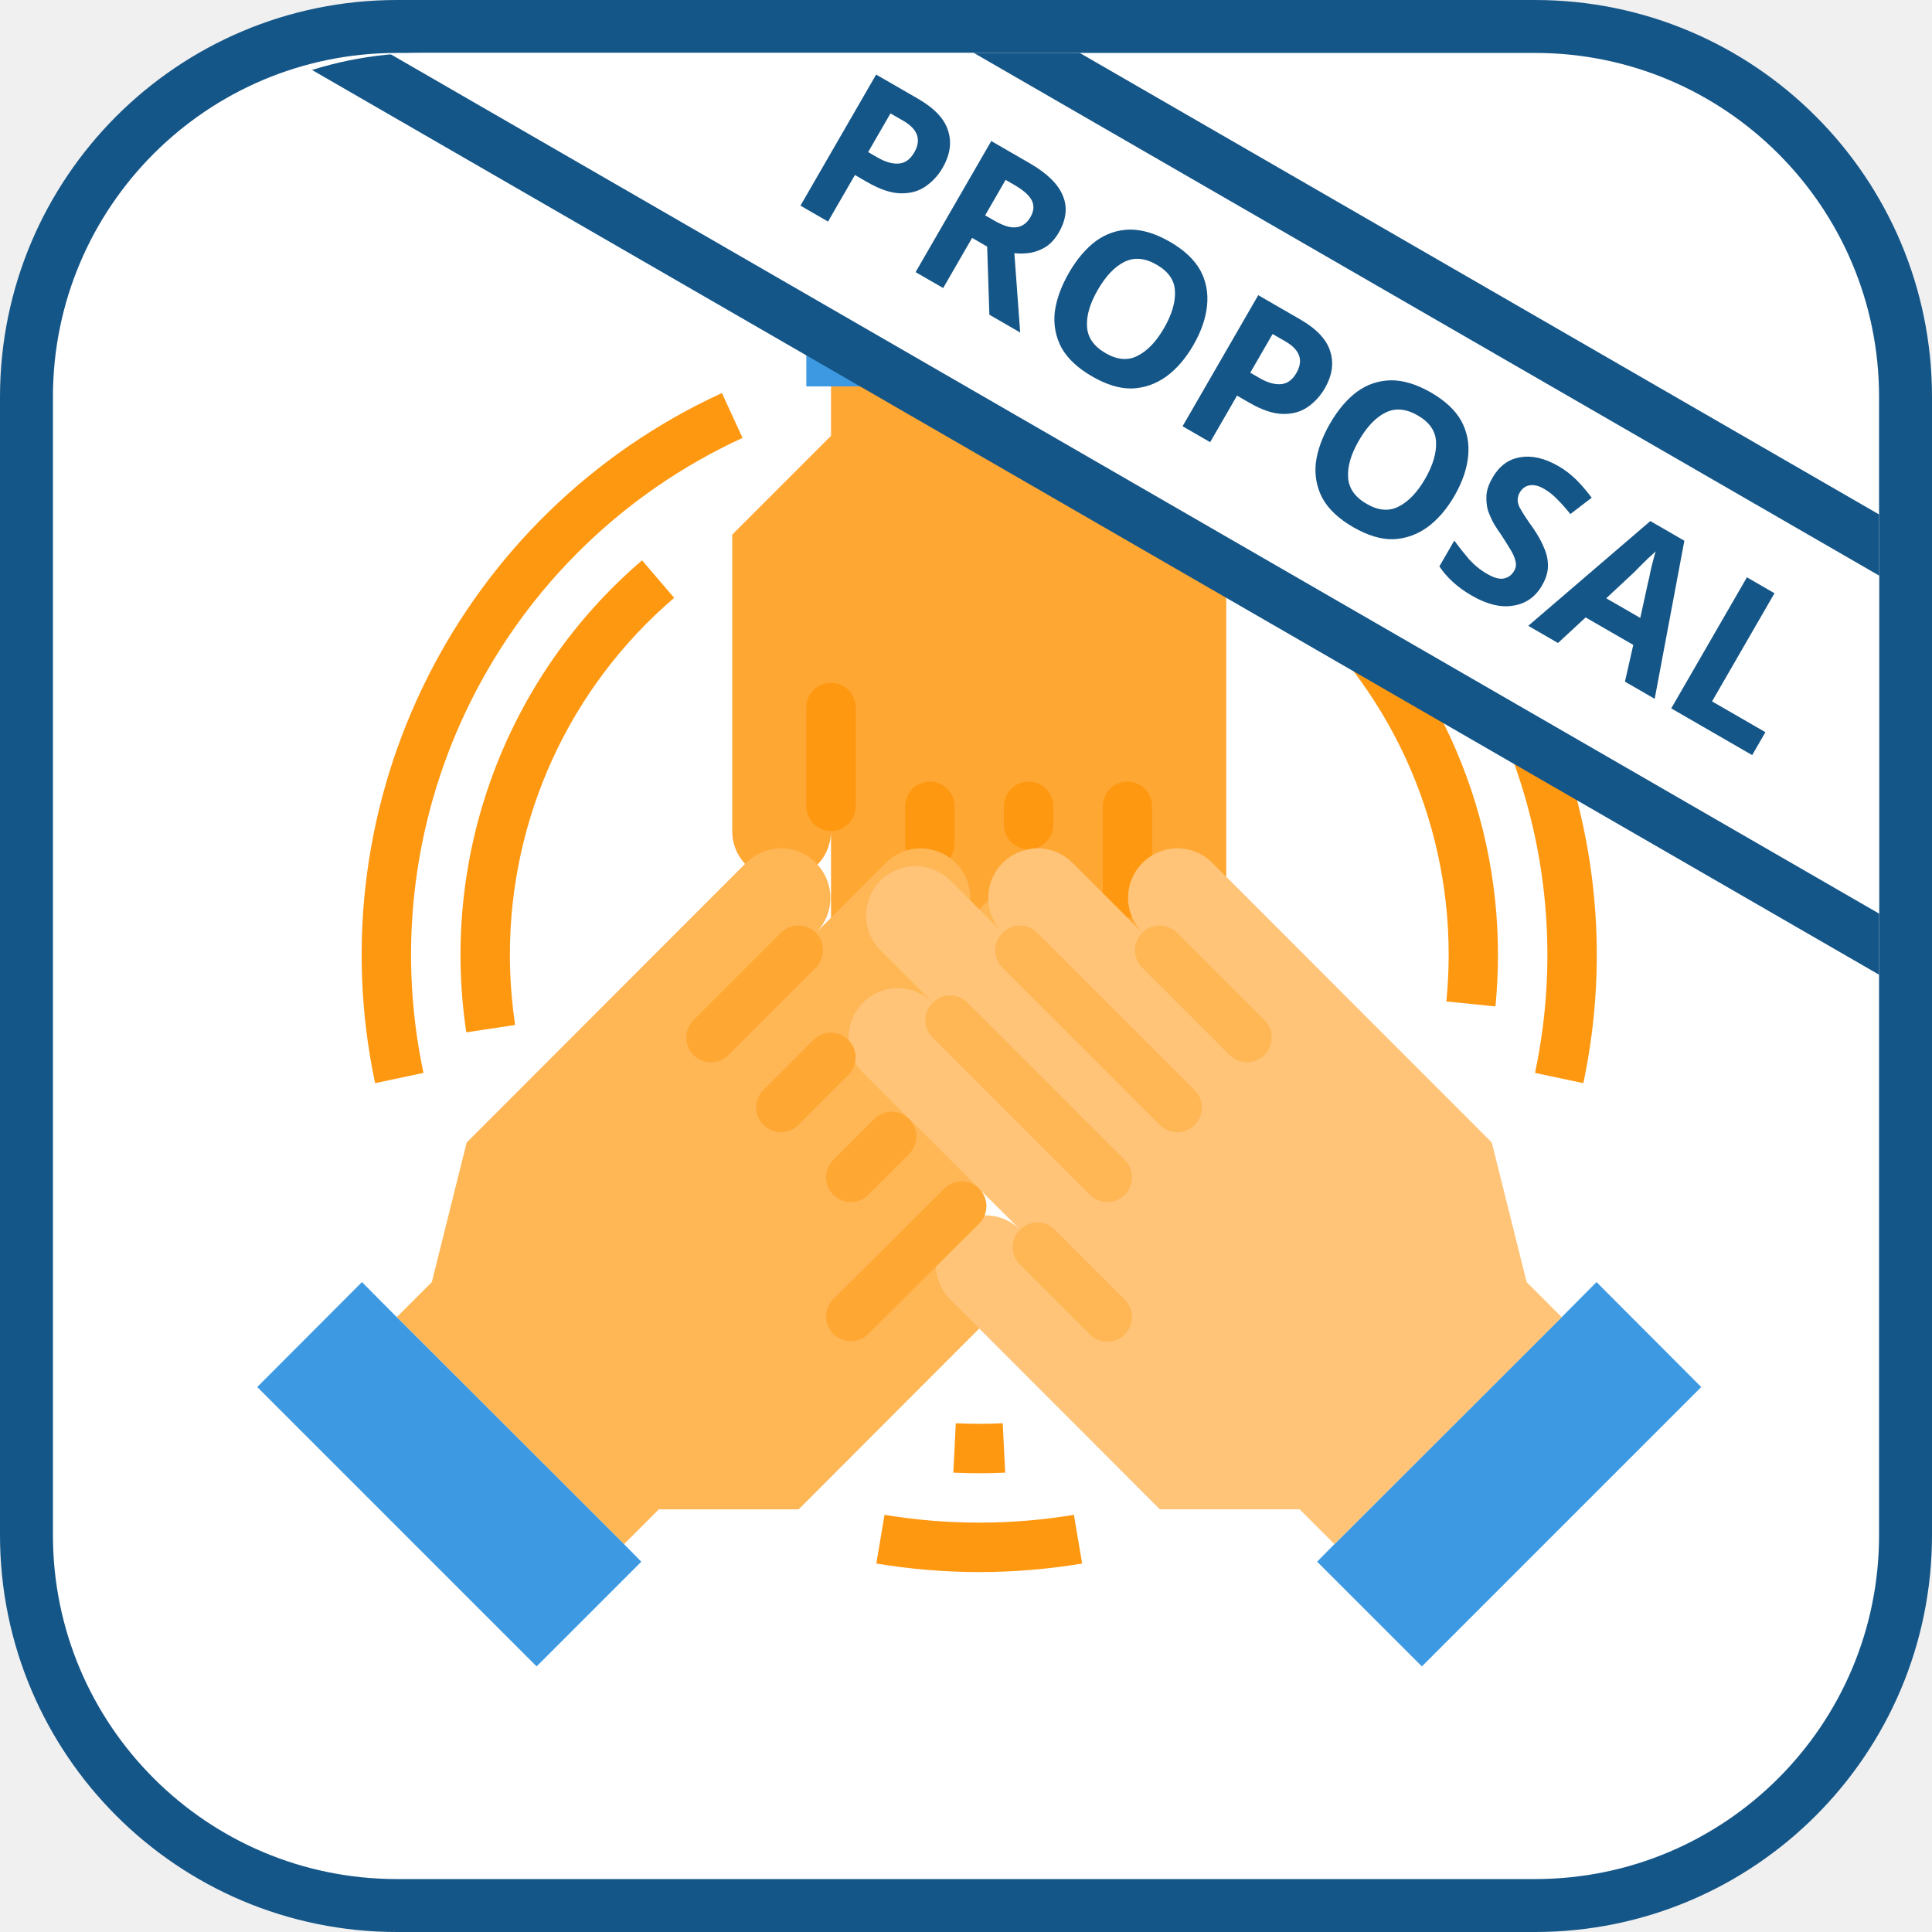
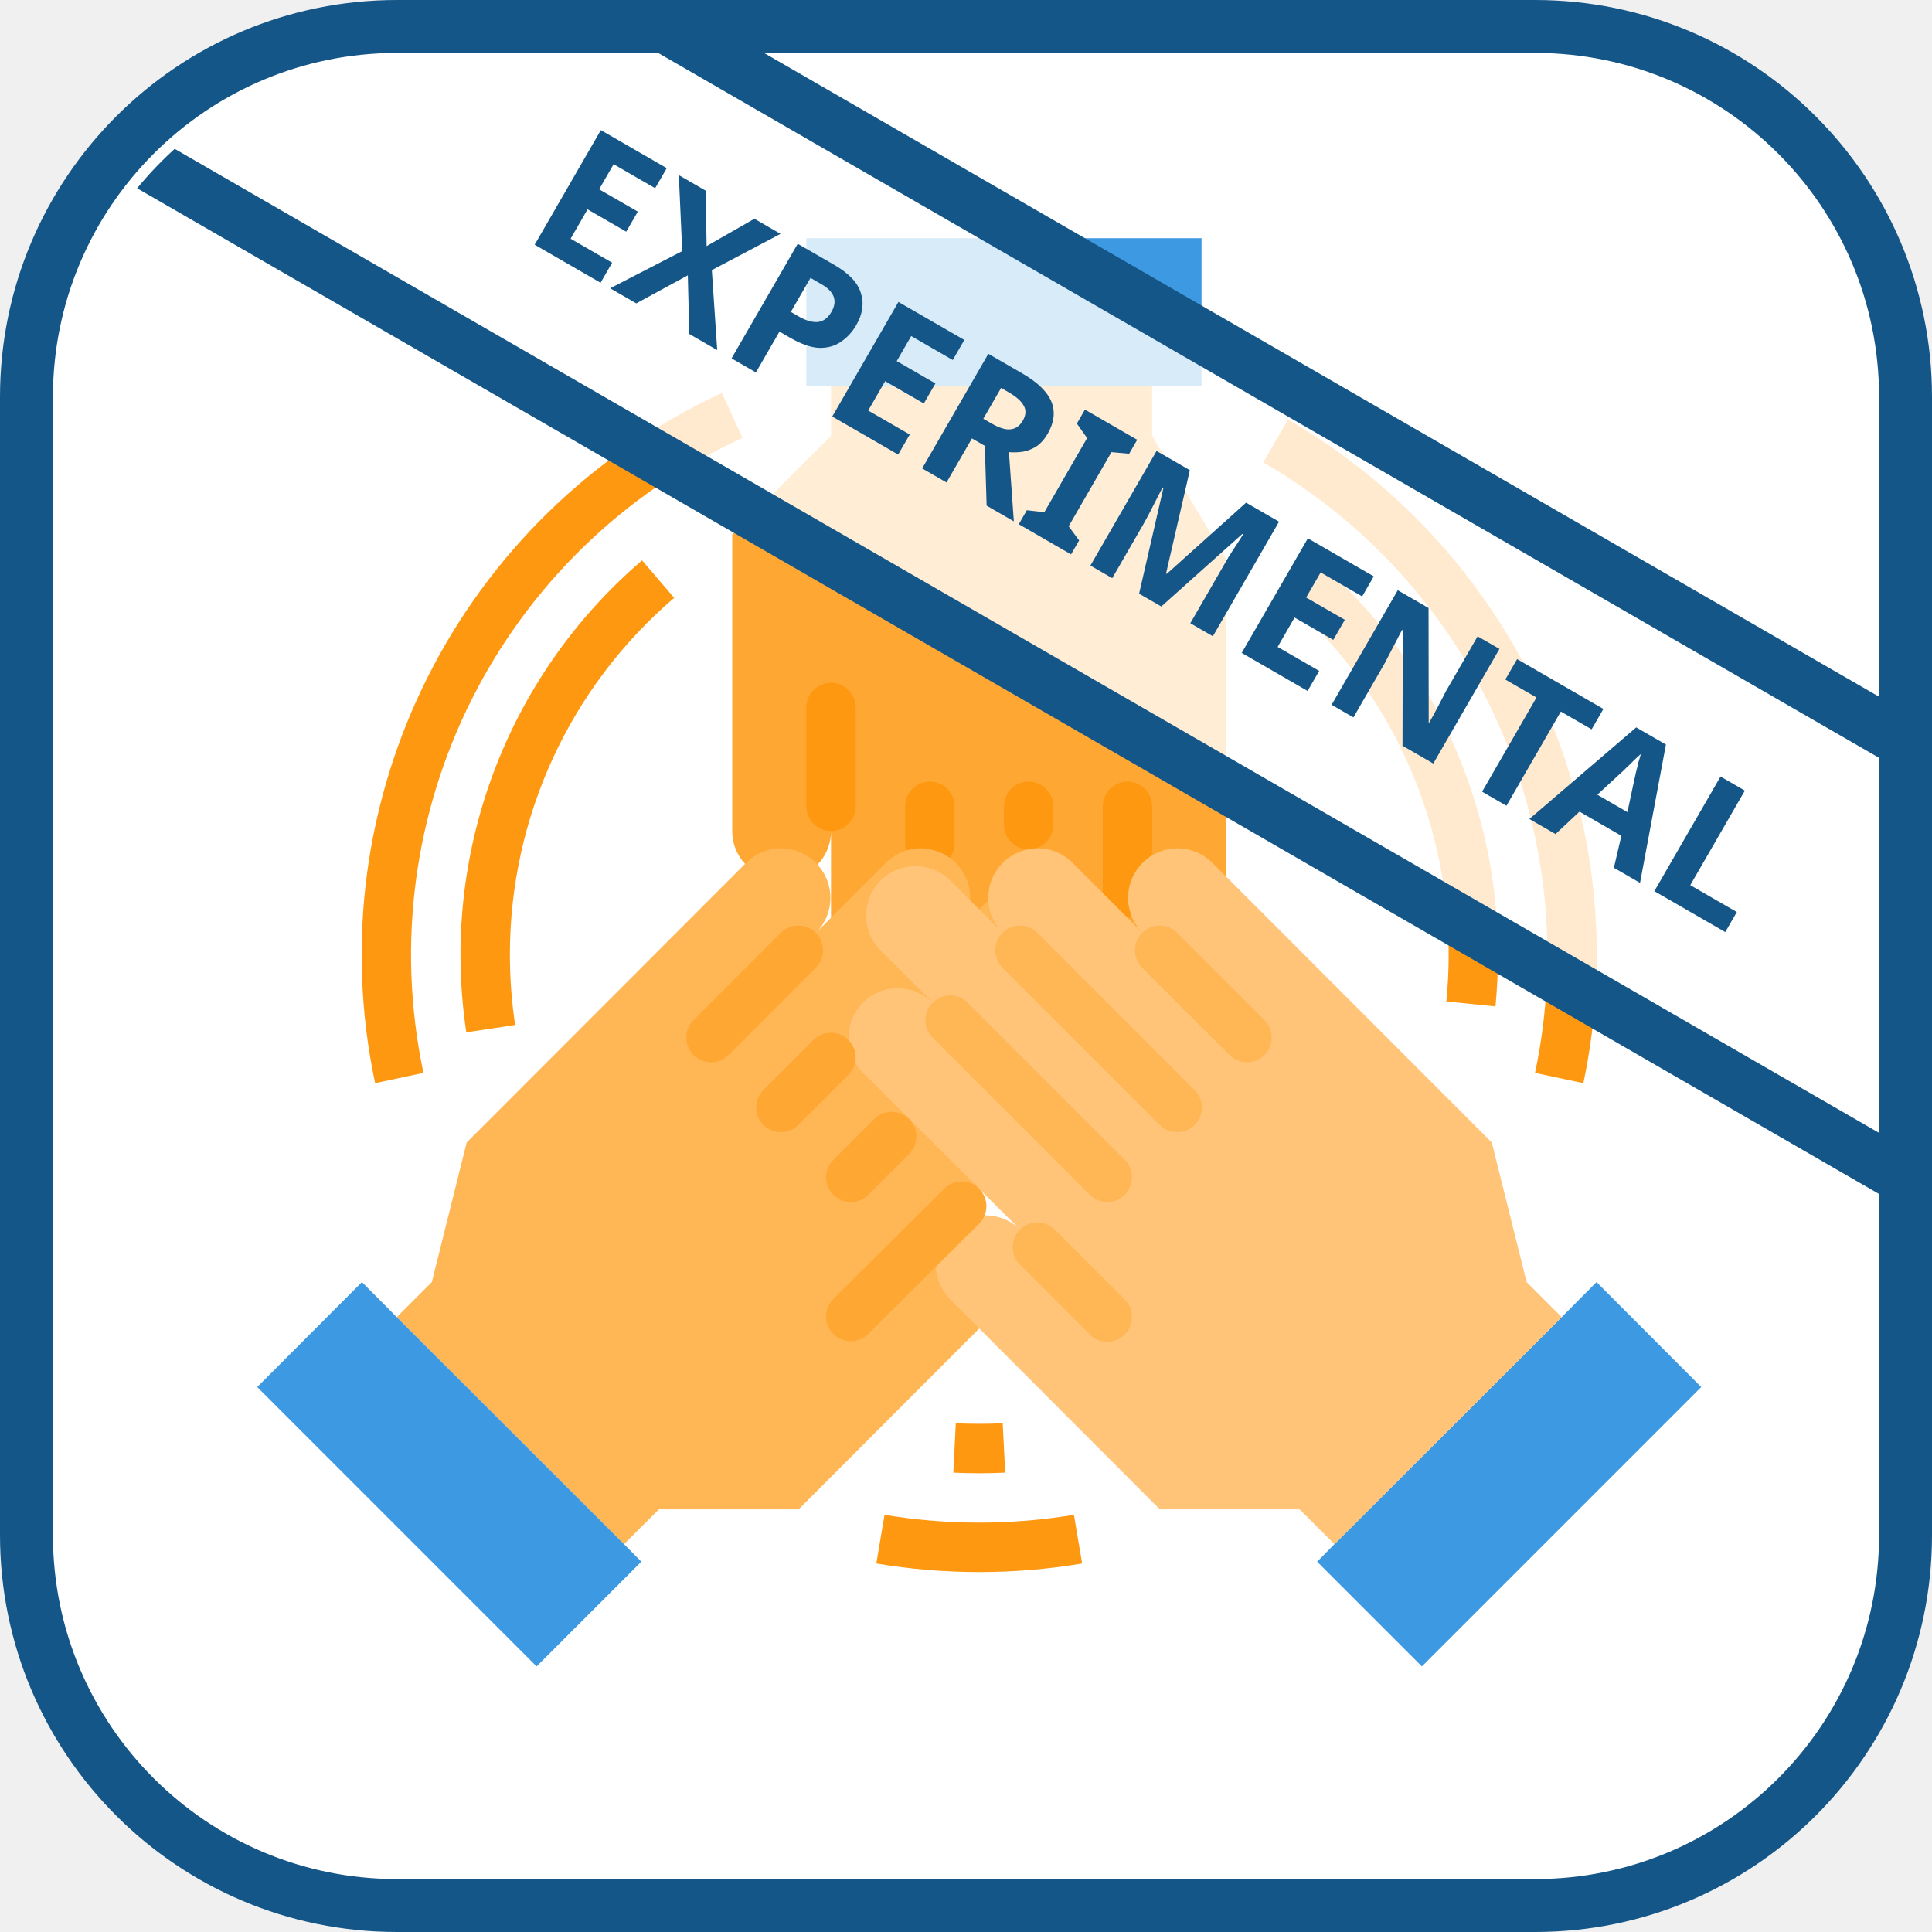
<svg xmlns="http://www.w3.org/2000/svg" xmlns:xlink="http://www.w3.org/1999/xlink" width="73px" height="73px" viewBox="0 0 73 73" version="1.1">
  <defs>
    <rect id="path-1" x="0" y="0" width="69" height="69" rx="14" />
  </defs>
  <g id="web-components/form-participation" stroke="none" stroke-width="1" fill="none" fill-rule="evenodd">
    <g id="container" transform="translate(2, 2)" fill="#FFFFFF" fill-rule="nonzero" stroke="#155688" stroke-width="2">
      <rect id="mask" x="-1" y="-1" width="71" height="71" rx="14" />
    </g>
    <g id="participation" transform="translate(9, 9)" fill-rule="nonzero">
      <path d="M37.333,12.133 L37.333,27.067 C37.336,27.562 37.137,28.037 36.783,28.383 C36.703,28.462 36.619,28.537 36.531,28.607 C36.216,28.819 35.846,28.933 35.467,28.933 C34.437,28.93 33.603,28.096 33.6,27.067 L33.6,30.8 C33.602,30.85 33.599,30.9 33.591,30.949 C33.509,31.916 32.703,32.66 31.733,32.667 C31.589,32.665 31.445,32.65 31.304,32.62 C30.463,32.416 29.87,31.665 29.867,30.8 L29.867,33.6 C29.868,33.781 29.839,33.96 29.783,34.132 C29.604,34.734 29.134,35.204 28.532,35.383 C28.186,35.495 27.814,35.495 27.468,35.383 C26.868,35.202 26.398,34.732 26.217,34.132 C26.161,33.96 26.132,33.781 26.133,33.6 L26.133,30.8 C26.136,31.295 25.937,31.77 25.583,32.116 C25.339,32.363 25.032,32.537 24.696,32.62 C24.555,32.65 24.411,32.665 24.267,32.667 C23.295,32.665 22.487,31.918 22.409,30.949 C22.401,30.9 22.398,30.85 22.4,30.8 L22.4,22.4 C22.402,22.594 22.371,22.786 22.307,22.969 C22.226,23.234 22.082,23.474 21.887,23.669 C21.877,23.687 21.865,23.703 21.849,23.716 C21.49,24.081 20.996,24.28 20.484,24.266 C19.973,24.252 19.49,24.025 19.152,23.641 C18.837,23.305 18.663,22.861 18.667,22.4 L18.667,11.2 L22.4,7.467 L22.4,5.6 L34.533,5.6 L34.533,7.467 L37.333,12.133 Z" id="Shape" fill="#FFA733" />
      <rect id="Rectangle-path" fill="#FF9811" x="32.667" y="20.533" width="1.867" height="5.143" rx="0.933" />
      <rect id="Rectangle-path" fill="#FF9811" x="28.933" y="20.533" width="1.867" height="2.557" rx="0.933" />
      <rect id="Rectangle-path" fill="#FF9811" x="25.2" y="20.533" width="1.867" height="3.276" rx="0.933" />
      <path d="M32.937,30.296 C32.921,30.761 32.727,31.202 32.396,31.528 L30.641,33.283 L29.783,34.132 L28.532,35.383 L28,35.924 L26.469,37.445 C26.819,37.106 27.289,36.918 27.776,36.923 C27.852,36.918 27.928,36.928 28,36.951 C28.414,36.983 28.802,37.166 29.092,37.464 C29.443,37.814 29.639,38.289 29.639,38.785 C29.639,39.28 29.443,39.755 29.092,40.105 L28,41.197 L27.067,42.131 L21.177,48.029 L15.895,48.029 L14.579,49.345 L5.992,40.768 L7.317,39.443 L8.633,34.169 L19.152,23.641 L19.189,23.604 C19.542,23.254 20.018,23.056 20.515,23.053 C21.009,23.055 21.483,23.253 21.831,23.604 C21.852,23.624 21.87,23.646 21.887,23.669 C22.562,24.404 22.537,25.54 21.831,26.245 L22.4,25.676 L24.472,23.604 C24.823,23.251 25.3,23.053 25.797,23.053 C25.91,23.052 26.023,23.064 26.133,23.091 C27.052,23.258 27.704,24.081 27.655,25.013 C27.638,25.478 27.445,25.919 27.113,26.245 L29.092,24.267 C29.445,23.924 29.916,23.731 30.408,23.725 C31.162,23.725 31.843,24.178 32.133,24.874 C32.423,25.571 32.265,26.373 31.733,26.908 L30.641,28 L29.867,28.775 L29.755,28.887 C29.79,28.853 29.827,28.822 29.867,28.793 C30.176,28.518 30.572,28.359 30.987,28.345 C31.017,28.338 31.049,28.334 31.08,28.336 C31.59,28.338 32.077,28.548 32.428,28.919 C32.779,29.289 32.963,29.787 32.937,30.296 Z" id="Shape" fill="#FFB655" />
      <polygon id="Shape" fill="#3D9AE2" points="51.324 39.443 55.281 43.409 44.725 53.965 40.768 50.008 41.421 49.345 50.008 40.768" />
      <polygon id="Shape" fill="#3D9AE2" points="36.4 0 36.4 5.6 34.533 5.6 22.4 5.6 21.467 5.6 21.467 0" />
      <polygon id="Shape" fill="#3D9AE2" points="14.579 49.345 15.232 50.008 11.275 53.965 0.719 43.409 4.676 39.443 5.992 40.768" />
      <path d="M50.008,40.768 L41.421,49.345 L40.105,48.029 L34.823,48.029 L28,41.197 L26.908,40.105 C26.557,39.755 26.361,39.28 26.361,38.785 C26.361,38.289 26.557,37.814 26.908,37.464 C27.198,37.166 27.586,36.983 28,36.951 C28.072,36.928 28.148,36.918 28.224,36.923 C28.711,36.918 29.181,37.106 29.531,37.445 L28,35.924 L27.468,35.383 L26.217,34.132 L25.359,33.283 L23.604,31.528 C23.273,31.202 23.079,30.761 23.063,30.296 C23.037,29.787 23.221,29.289 23.572,28.919 C23.923,28.548 24.41,28.338 24.92,28.336 C24.951,28.334 24.983,28.338 25.013,28.345 C25.428,28.359 25.824,28.518 26.133,28.793 C26.173,28.822 26.21,28.853 26.245,28.887 L26.133,28.775 L25.359,28 L24.267,26.908 C23.735,26.373 23.577,25.571 23.867,24.874 C24.157,24.178 24.838,23.725 25.592,23.725 C26.084,23.731 26.555,23.924 26.908,24.267 L28.887,26.245 C28.555,25.919 28.362,25.478 28.345,25.013 C28.296,24.081 28.948,23.258 29.867,23.091 C29.977,23.064 30.09,23.052 30.203,23.053 C30.7,23.053 31.177,23.251 31.528,23.604 L33.6,25.676 L34.169,26.245 C33.637,25.711 33.477,24.909 33.765,24.211 C34.053,23.514 34.731,23.057 35.485,23.053 C35.982,23.056 36.458,23.254 36.811,23.604 L37.333,24.127 L47.367,34.169 L48.683,39.443 L50.008,40.768 Z" id="Shape" fill="#FFC477" />
      <rect id="Rectangle-path" fill="#FFA733" transform="translate(19.51467, 28.55418) rotate(-45) translate(-19.51467, -28.55418) " x="16.248" y="27.621" width="6.532" height="1.866" rx="0.933" />
      <rect id="Rectangle-path" fill="#FFA733" transform="translate(21.45131, 31.89945) rotate(-45) translate(-21.45131, -31.89945) " x="19.181" y="30.966" width="4.54" height="1.866" rx="0.933" />
      <rect id="Rectangle-path" fill="#FFA733" transform="translate(23.91896, 34.71466) rotate(-45) translate(-23.91896, -34.71466) " x="21.893" y="33.781" width="4.051" height="1.866" rx="0.933" />
      <rect id="Rectangle-path" fill="#FFA733" transform="translate(25.24212, 38.65789) rotate(-44.83792) translate(-25.24212, -38.65789) " x="21.353" y="37.725" width="7.779" height="1.866" rx="0.933" />
      <g id="Group" transform="translate(3.733333, 5.6)" fill="#FF9811">
        <path d="M4.886,24.406 C3.877,17.714 6.387,10.974 11.527,6.572 L12.74,7.99 C8.8,11.358 6.532,16.283 6.533,21.467 C6.533,22.357 6.599,23.247 6.731,24.128 L4.886,24.406 Z" id="Shape" />
        <path d="M24.267,41.067 C23.938,41.067 23.613,41.058 23.288,41.043 L23.381,39.177 C23.969,39.206 24.568,39.206 25.154,39.177 L25.248,41.043 C24.92,41.058 24.595,41.067 24.267,41.067 Z" id="Shape" />
        <path d="M43.773,23.427 L41.916,23.24 C41.974,22.657 42.004,22.059 42.004,21.467 C42.005,16.283 39.737,11.358 35.797,7.99 L37.01,6.572 C41.364,10.295 43.869,15.738 43.867,21.467 C43.867,22.12 43.834,22.781 43.773,23.427 Z" id="Shape" />
        <path d="M1.44,26.327 C-0.822,15.641 4.619,4.812 14.544,0.25 L15.323,1.946 C6.191,6.144 1.184,16.107 3.267,25.939 L1.44,26.327 Z" id="Shape" />
        <path d="M24.267,44.8 C22.964,44.8 21.663,44.692 20.378,44.477 L20.688,42.637 C23.058,43.03 25.476,43.03 27.845,42.637 L28.155,44.477 C26.87,44.692 25.569,44.8 24.267,44.8 Z" id="Shape" />
        <path d="M47.093,26.327 L45.267,25.939 C47.194,16.839 43.051,7.531 35,2.872 L35.933,1.255 C44.684,6.32 49.187,16.436 47.093,26.327 Z" id="Shape" />
      </g>
      <rect id="Rectangle-path" fill="#FFB655" transform="translate(36.4678, 28.5545) rotate(-45) translate(-36.4678, -28.5545) " x="35.535" y="25.288" width="1.866" height="6.532" rx="0.933" />
      <rect id="Rectangle-path" fill="#FFB655" transform="translate(32.50916, 29.8759) rotate(-45) translate(-32.50916, -29.8759) " x="31.576" y="24.743" width="1.866" height="10.265" rx="0.933" />
      <rect id="Rectangle-path" fill="#FFB655" transform="translate(29.86876, 32.5165) rotate(-45) translate(-29.86876, -32.5165) " x="28.936" y="27.384" width="1.866" height="10.265" rx="0.933" />
      <rect id="Rectangle-path" fill="#FFB655" transform="translate(31.51772, 39.44443) rotate(-45) translate(-31.51772, -39.44443) " x="30.585" y="36.645" width="1.866" height="5.599" rx="0.933" />
      <path d="M22.4,16.8 C21.885,16.8 21.467,17.218 21.467,17.733 L21.467,21.467 C21.467,21.982 21.885,22.4 22.4,22.4 C22.915,22.4 23.333,21.982 23.333,21.467 L23.333,17.733 C23.333,17.218 22.915,16.8 22.4,16.8 Z" id="Shape" fill="#FF9811" />
    </g>
    <g id="Group-2" transform="translate(2, 2)">
      <g id="Rectangle-5">
        <mask id="mask-2" fill="white">
          <use xlink:href="#path-1" />
        </mask>
        <g id="Mask" fill-rule="nonzero" />
        <g id="Group-3" mask="url(#mask-2)">
-           <g transform="translate(48.5, 14) rotate(-330) translate(-48.5, -14) translate(6, 6)">
-             <rect id="Rectangle-5" stroke="#155688" stroke-width="2" fill="#FFFFFF" fill-rule="nonzero" transform="translate(42.53045, 8.258053) rotate(-90) translate(-42.53045, -8.258053) " x="36" y="-33" width="13.061" height="82.516" />
-             <text id="PROPOSAL" stroke="none" fill="none" font-family="Rubik-Bold, Rubik" font-size="8" font-weight="bold">
-               <tspan x="20.124" y="11" fill="#155688">PROPOSAL</tspan>
+           <g transform="translate(36.93782, 15.36603) rotate(-330) translate(-36.93782, -15.36603) translate(-12.56218, 6.366025)">
+             <rect id="Rectangle-5" stroke="#155688" stroke-width="2" fill-opacity="0.8" fill="#FFFFFF" fill-rule="nonzero" transform="translate(49.39425, 8.863804) rotate(-90) translate(-49.39425, -8.863804) " x="42.258" y="-39.53" width="14.272" height="96.788" />
+             <text id="EXPERIMENTAL" stroke="none" fill="none" font-family="Rubik-Bold, Rubik" font-size="7" font-weight="bold">
+               <tspan x="28.588" y="11.334" fill="#155688">EXPERIMENTAL</tspan>
            </text>
          </g>
        </g>
      </g>
    </g>
  </g>
</svg>
